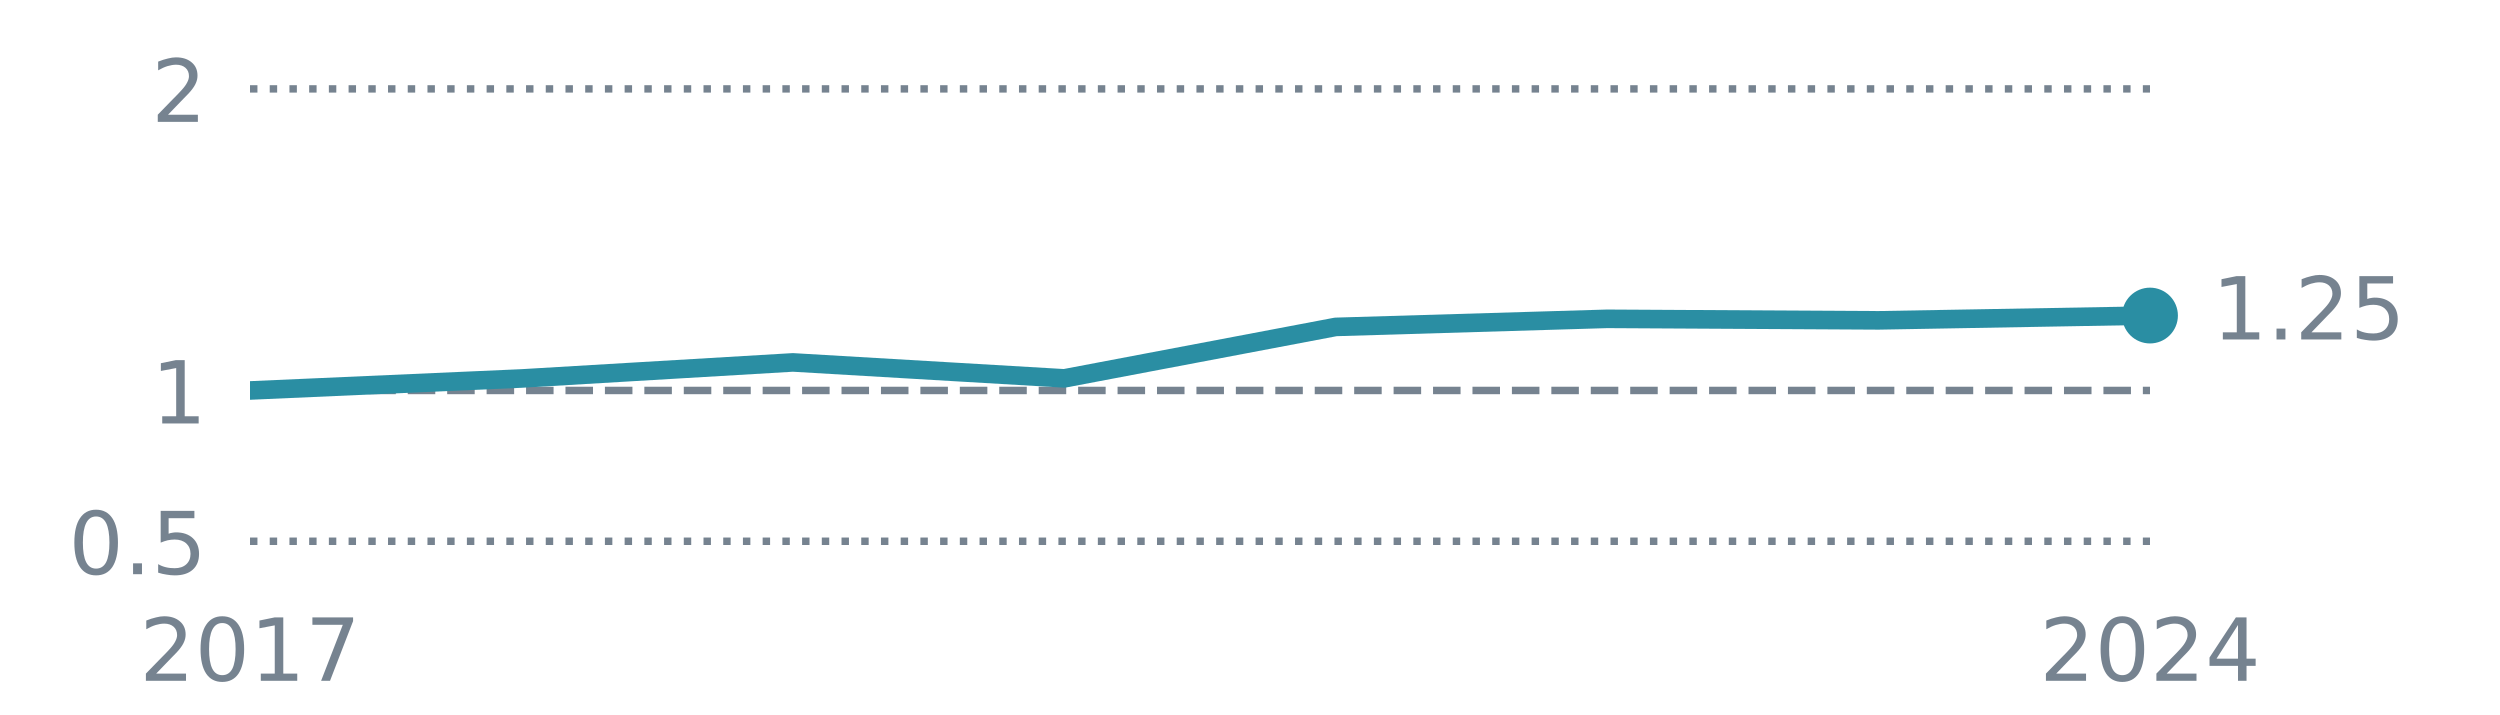
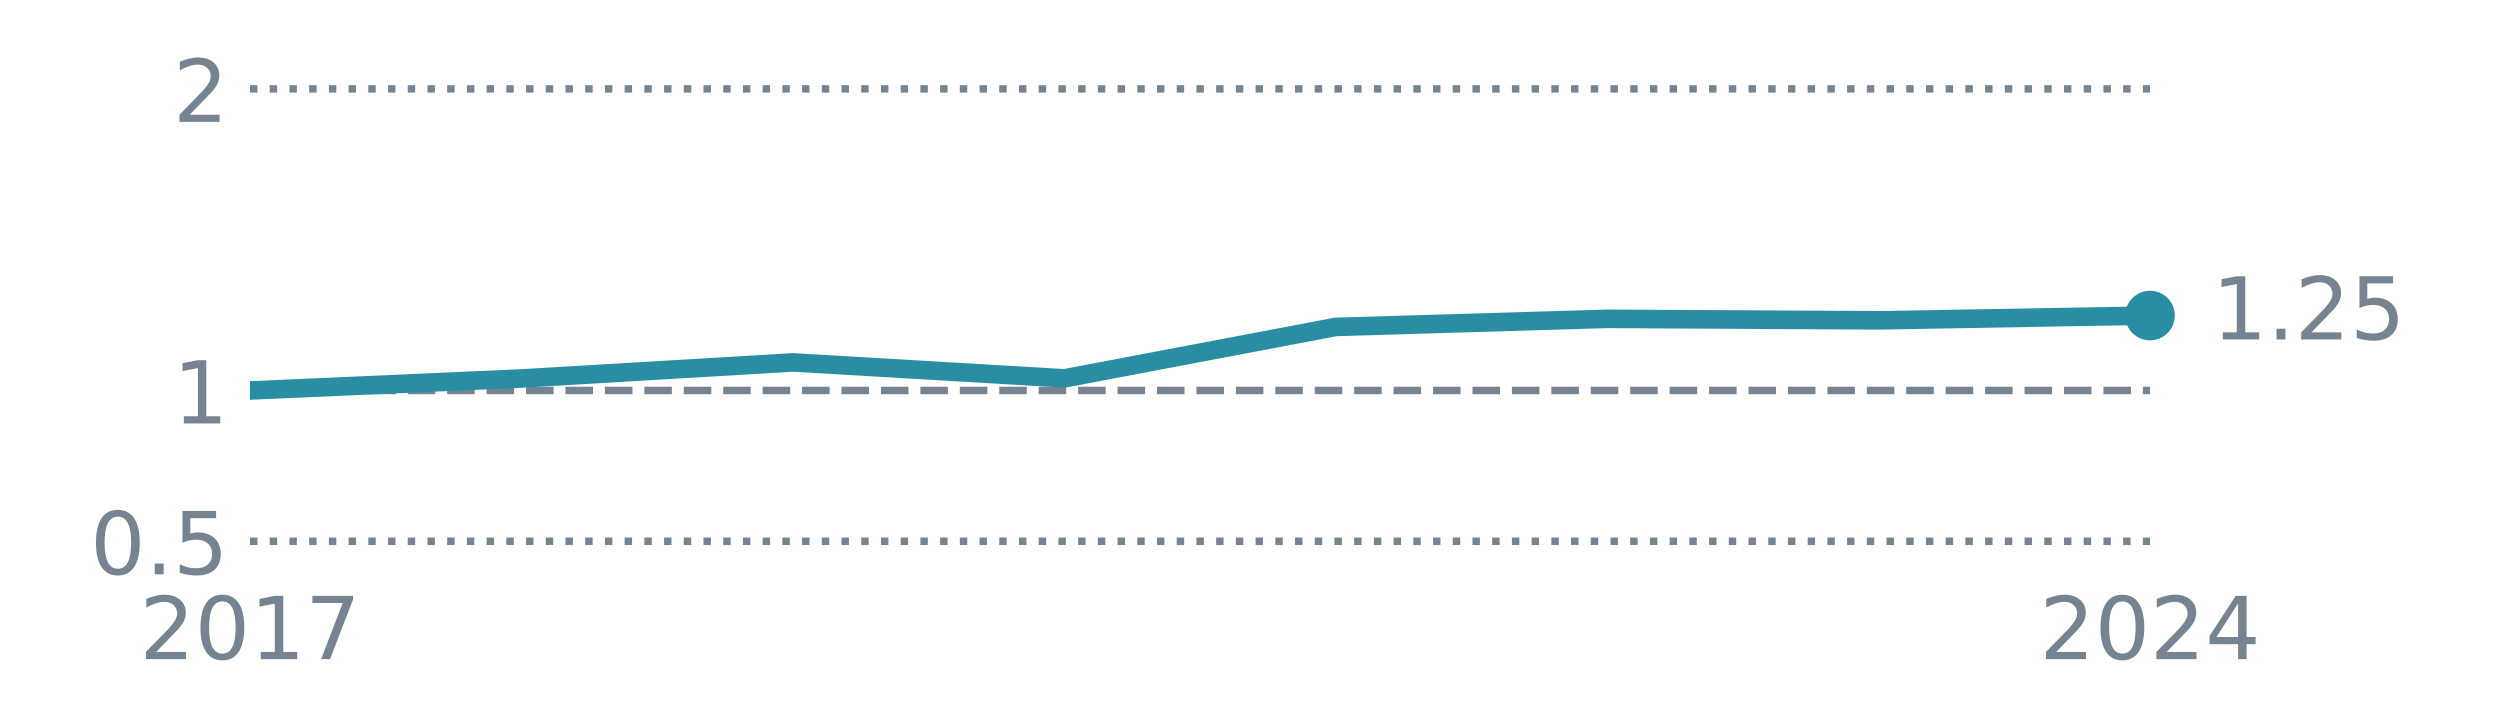
- <svg xmlns="http://www.w3.org/2000/svg" xmlns:xlink="http://www.w3.org/1999/xlink" width="201.6pt" height="57.6pt" viewBox="0 0 201.6 57.6" version="1.1">
+ <svg xmlns="http://www.w3.org/2000/svg" xmlns:xlink="http://www.w3.org/1999/xlink" width="403.2pt" height="115.2pt" viewBox="0 0 403.2 115.2" version="1.1">
  <defs>
    <style type="text/css">*{stroke-linejoin: round; stroke-linecap: butt}</style>
  </defs>
  <g id="figure_1">
    <g id="patch_1">
-       <path d="M 0 57.6  L 201.6 57.6  L 201.6 0  L 0 0  L 0 57.6  z " style="fill: none" />
+       <path d="M 0 115.2  L 403.2 115.2  L 403.2 0  L 0 0  L 0 115.2  z " style="fill: none" />
    </g>
    <g id="axes_1">
      <g id="patch_2">
-         <path d="M 20.16 46.08  L 173.376 46.08  L 173.376 2.304  L 20.16 2.304  L 20.16 46.08  z " style="fill: none" />
+         <path d="M 40.32 92.16  L 346.752 92.16  L 346.752 4.608  L 40.32 4.608  L 40.32 92.16  z " style="fill: none" />
      </g>
      <g id="matplotlib.axis_1">
        <g id="xtick_1">
          <g id="line2d_1" />
          <g id="text_1">
-             <text style="font-size: 7px; font-family: 'DejaVu Sans', 'Bitstream Vera Sans', 'Computer Modern Sans Serif', 'Lucida Grande', 'Verdana', 'Geneva', 'Lucid', 'Arial', 'Helvetica', 'Avant Garde', sans-serif; text-anchor: middle; fill: #768390" x="20.16" y="54.899" transform="rotate(-0 20.16 54.89891)">2017</text>
+             <text style="font-size: 14px; font-family: 'DejaVu Sans', 'Bitstream Vera Sans', 'Computer Modern Sans Serif', 'Lucida Grande', 'Verdana', 'Geneva', 'Lucid', 'Arial', 'Helvetica', 'Avant Garde', sans-serif; text-anchor: middle; fill: #768390" x="40.32" y="106.298" transform="rotate(-0 40.32 106.2978)">2017</text>
          </g>
        </g>
        <g id="xtick_2">
          <g id="line2d_2" />
          <g id="text_2">
-             <text style="font-size: 7px; font-family: 'DejaVu Sans', 'Bitstream Vera Sans', 'Computer Modern Sans Serif', 'Lucida Grande', 'Verdana', 'Geneva', 'Lucid', 'Arial', 'Helvetica', 'Avant Garde', sans-serif; text-anchor: middle; fill: #768390" x="173.376" y="54.899" transform="rotate(-0 173.376 54.89891)">2024</text>
+             <text style="font-size: 14px; font-family: 'DejaVu Sans', 'Bitstream Vera Sans', 'Computer Modern Sans Serif', 'Lucida Grande', 'Verdana', 'Geneva', 'Lucid', 'Arial', 'Helvetica', 'Avant Garde', sans-serif; text-anchor: middle; fill: #768390" x="346.752" y="106.298" transform="rotate(-0 346.752 106.2978)">2024</text>
          </g>
        </g>
      </g>
      <g id="matplotlib.axis_2">
        <g id="ytick_1">
          <g id="line2d_3" />
          <g id="text_3">
-             <text style="font-size: 7px; font-family: 'DejaVu Sans', 'Bitstream Vera Sans', 'Computer Modern Sans Serif', 'Lucida Grande', 'Verdana', 'Geneva', 'Lucid', 'Arial', 'Helvetica', 'Avant Garde', sans-serif; text-anchor: end; fill: #768390" x="16.66" y="46.307" transform="rotate(-0 16.66 46.30745)">0.5</text>
+             <text style="font-size: 14px; font-family: 'DejaVu Sans', 'Bitstream Vera Sans', 'Computer Modern Sans Serif', 'Lucida Grande', 'Verdana', 'Geneva', 'Lucid', 'Arial', 'Helvetica', 'Avant Garde', sans-serif; text-anchor: end; fill: #768390" x="36.82" y="92.615" transform="rotate(-0 36.82 92.61491)">0.5</text>
          </g>
        </g>
        <g id="ytick_2">
          <g id="line2d_4" />
          <g id="text_4">
-             <text style="font-size: 7px; font-family: 'DejaVu Sans', 'Bitstream Vera Sans', 'Computer Modern Sans Serif', 'Lucida Grande', 'Verdana', 'Geneva', 'Lucid', 'Arial', 'Helvetica', 'Avant Garde', sans-serif; text-anchor: end; fill: #768390" x="16.66" y="34.147" transform="rotate(-0 16.66 34.14745)">1</text>
+             <text style="font-size: 14px; font-family: 'DejaVu Sans', 'Bitstream Vera Sans', 'Computer Modern Sans Serif', 'Lucida Grande', 'Verdana', 'Geneva', 'Lucid', 'Arial', 'Helvetica', 'Avant Garde', sans-serif; text-anchor: end; fill: #768390" x="36.82" y="68.295" transform="rotate(-0 36.82 68.29491)">1</text>
          </g>
        </g>
        <g id="ytick_3">
          <g id="line2d_5" />
          <g id="text_5">
-             <text style="font-size: 7px; font-family: 'DejaVu Sans', 'Bitstream Vera Sans', 'Computer Modern Sans Serif', 'Lucida Grande', 'Verdana', 'Geneva', 'Lucid', 'Arial', 'Helvetica', 'Avant Garde', sans-serif; text-anchor: end; fill: #768390" x="16.66" y="9.827" transform="rotate(-0 16.66 9.827453)">2</text>
+             <text style="font-size: 14px; font-family: 'DejaVu Sans', 'Bitstream Vera Sans', 'Computer Modern Sans Serif', 'Lucida Grande', 'Verdana', 'Geneva', 'Lucid', 'Arial', 'Helvetica', 'Avant Garde', sans-serif; text-anchor: end; fill: #768390" x="36.82" y="19.655" transform="rotate(-0 36.82 19.65491)">2</text>
          </g>
        </g>
      </g>
      <g id="line2d_6">
-         <path d="M 20.16 31.488  L 173.376 31.488  " clip-path="url(#pc663ae1afe)" style="fill: none; stroke-dasharray: 2.22,0.96; stroke-dashoffset: 0; stroke: #768390; stroke-width: 0.6" />
+         <path d="M 40.32 62.976  L 346.752 62.976  " clip-path="url(#p1adb2e69b3)" style="fill: none; stroke-dasharray: 4.44,1.92; stroke-dashoffset: 0; stroke: #768390; stroke-width: 1.2" />
      </g>
      <g id="line2d_7">
-         <path d="M 20.16 43.648  L 173.376 43.648  " clip-path="url(#pc663ae1afe)" style="fill: none; stroke-dasharray: 0.6,0.99; stroke-dashoffset: 0; stroke: #768390; stroke-width: 0.6" />
+         <path d="M 40.32 87.296  L 346.752 87.296  " clip-path="url(#p1adb2e69b3)" style="fill: none; stroke-dasharray: 1.2,1.98; stroke-dashoffset: 0; stroke: #768390; stroke-width: 1.2" />
      </g>
      <g id="line2d_8">
-         <path d="M 20.16 7.168  L 173.376 7.168  " clip-path="url(#pc663ae1afe)" style="fill: none; stroke-dasharray: 0.6,0.99; stroke-dashoffset: 0; stroke: #768390; stroke-width: 0.6" />
+         <path d="M 40.32 14.336  L 346.752 14.336  " clip-path="url(#p1adb2e69b3)" style="fill: none; stroke-dasharray: 1.2,1.98; stroke-dashoffset: 0; stroke: #768390; stroke-width: 1.2" />
      </g>
      <g id="line2d_9">
-         <path d="M 20.16 31.488  L 42.048 30.521  L 63.936 29.225  L 85.824 30.512  L 107.712 26.362  L 129.6 25.71  L 151.488 25.833  L 173.376 25.446  " clip-path="url(#pc663ae1afe)" style="fill: none; stroke: #2a8ea3; stroke-width: 1.5; stroke-linecap: square" />
+         <path d="M 40.32 62.976  L 84.096 61.042  L 127.872 58.45  L 171.648 61.023  L 215.424 52.725  L 259.2 51.42  L 302.976 51.665  L 346.752 50.891  " clip-path="url(#p1adb2e69b3)" style="fill: none; stroke: #2a8ea3; stroke-width: 3; stroke-linecap: square" />
      </g>
      <g id="line2d_10">
        <defs>
-           <path id="mfbe537483f" d="M 0 1.75  C 0.464 1.75 0.909 1.566 1.237 1.237  C 1.566 0.909 1.75 0.464 1.75 0  C 1.75 -0.464 1.566 -0.909 1.237 -1.237  C 0.909 -1.566 0.464 -1.75 0 -1.75  C -0.464 -1.75 -0.909 -1.566 -1.237 -1.237  C -1.566 -0.909 -1.75 -0.464 -1.75 0  C -1.75 0.464 -1.566 0.909 -1.237 1.237  C -0.909 1.566 -0.464 1.75 0 1.75  z " style="stroke: #2a8ea3" />
+           <path id="mceb35539fe" d="M 0 3.5  C 0.928 3.5 1.819 3.131 2.475 2.475  C 3.131 1.819 3.5 0.928 3.5 0  C 3.5 -0.928 3.131 -1.819 2.475 -2.475  C 1.819 -3.131 0.928 -3.5 0 -3.5  C -0.928 -3.5 -1.819 -3.131 -2.475 -2.475  C -3.131 -1.819 -3.5 -0.928 -3.5 0  C -3.5 0.928 -3.131 1.819 -2.475 2.475  C -1.819 3.131 -0.928 3.5 0 3.5  z " style="stroke: #2a8ea3" />
        </defs>
        <g>
-           <use xlink:href="#mfbe537483f" x="173.376" y="25.446" style="fill: #2a8ea3; stroke: #2a8ea3" />
+           <use xlink:href="#mceb35539fe" x="346.752" y="50.891" style="fill: #2a8ea3; stroke: #2a8ea3" />
        </g>
      </g>
      <g id="text_6">
-         <text style="font-size: 7px; font-family: 'DejaVu Sans', 'Bitstream Vera Sans', 'Computer Modern Sans Serif', 'Lucida Grande', 'Verdana', 'Geneva', 'Lucid', 'Arial', 'Helvetica', 'Avant Garde', sans-serif; text-anchor: start; fill: #768390" x="178.376" y="27.377" transform="rotate(-0 178.376 27.37717)">1.25</text>
+         <text style="font-size: 14px; font-family: 'DejaVu Sans', 'Bitstream Vera Sans', 'Computer Modern Sans Serif', 'Lucida Grande', 'Verdana', 'Geneva', 'Lucid', 'Arial', 'Helvetica', 'Avant Garde', sans-serif; text-anchor: start; fill: #768390" x="356.752" y="54.754" transform="rotate(-0 356.752 54.75434)">1.25</text>
      </g>
    </g>
  </g>
  <defs>
-     <clipPath id="pc663ae1afe">
-       <rect x="20.16" y="2.304" width="153.216" height="43.776" />
+     <clipPath id="p1adb2e69b3">
+       <rect x="40.32" y="4.608" width="306.432" height="87.552" />
    </clipPath>
  </defs>
</svg>
